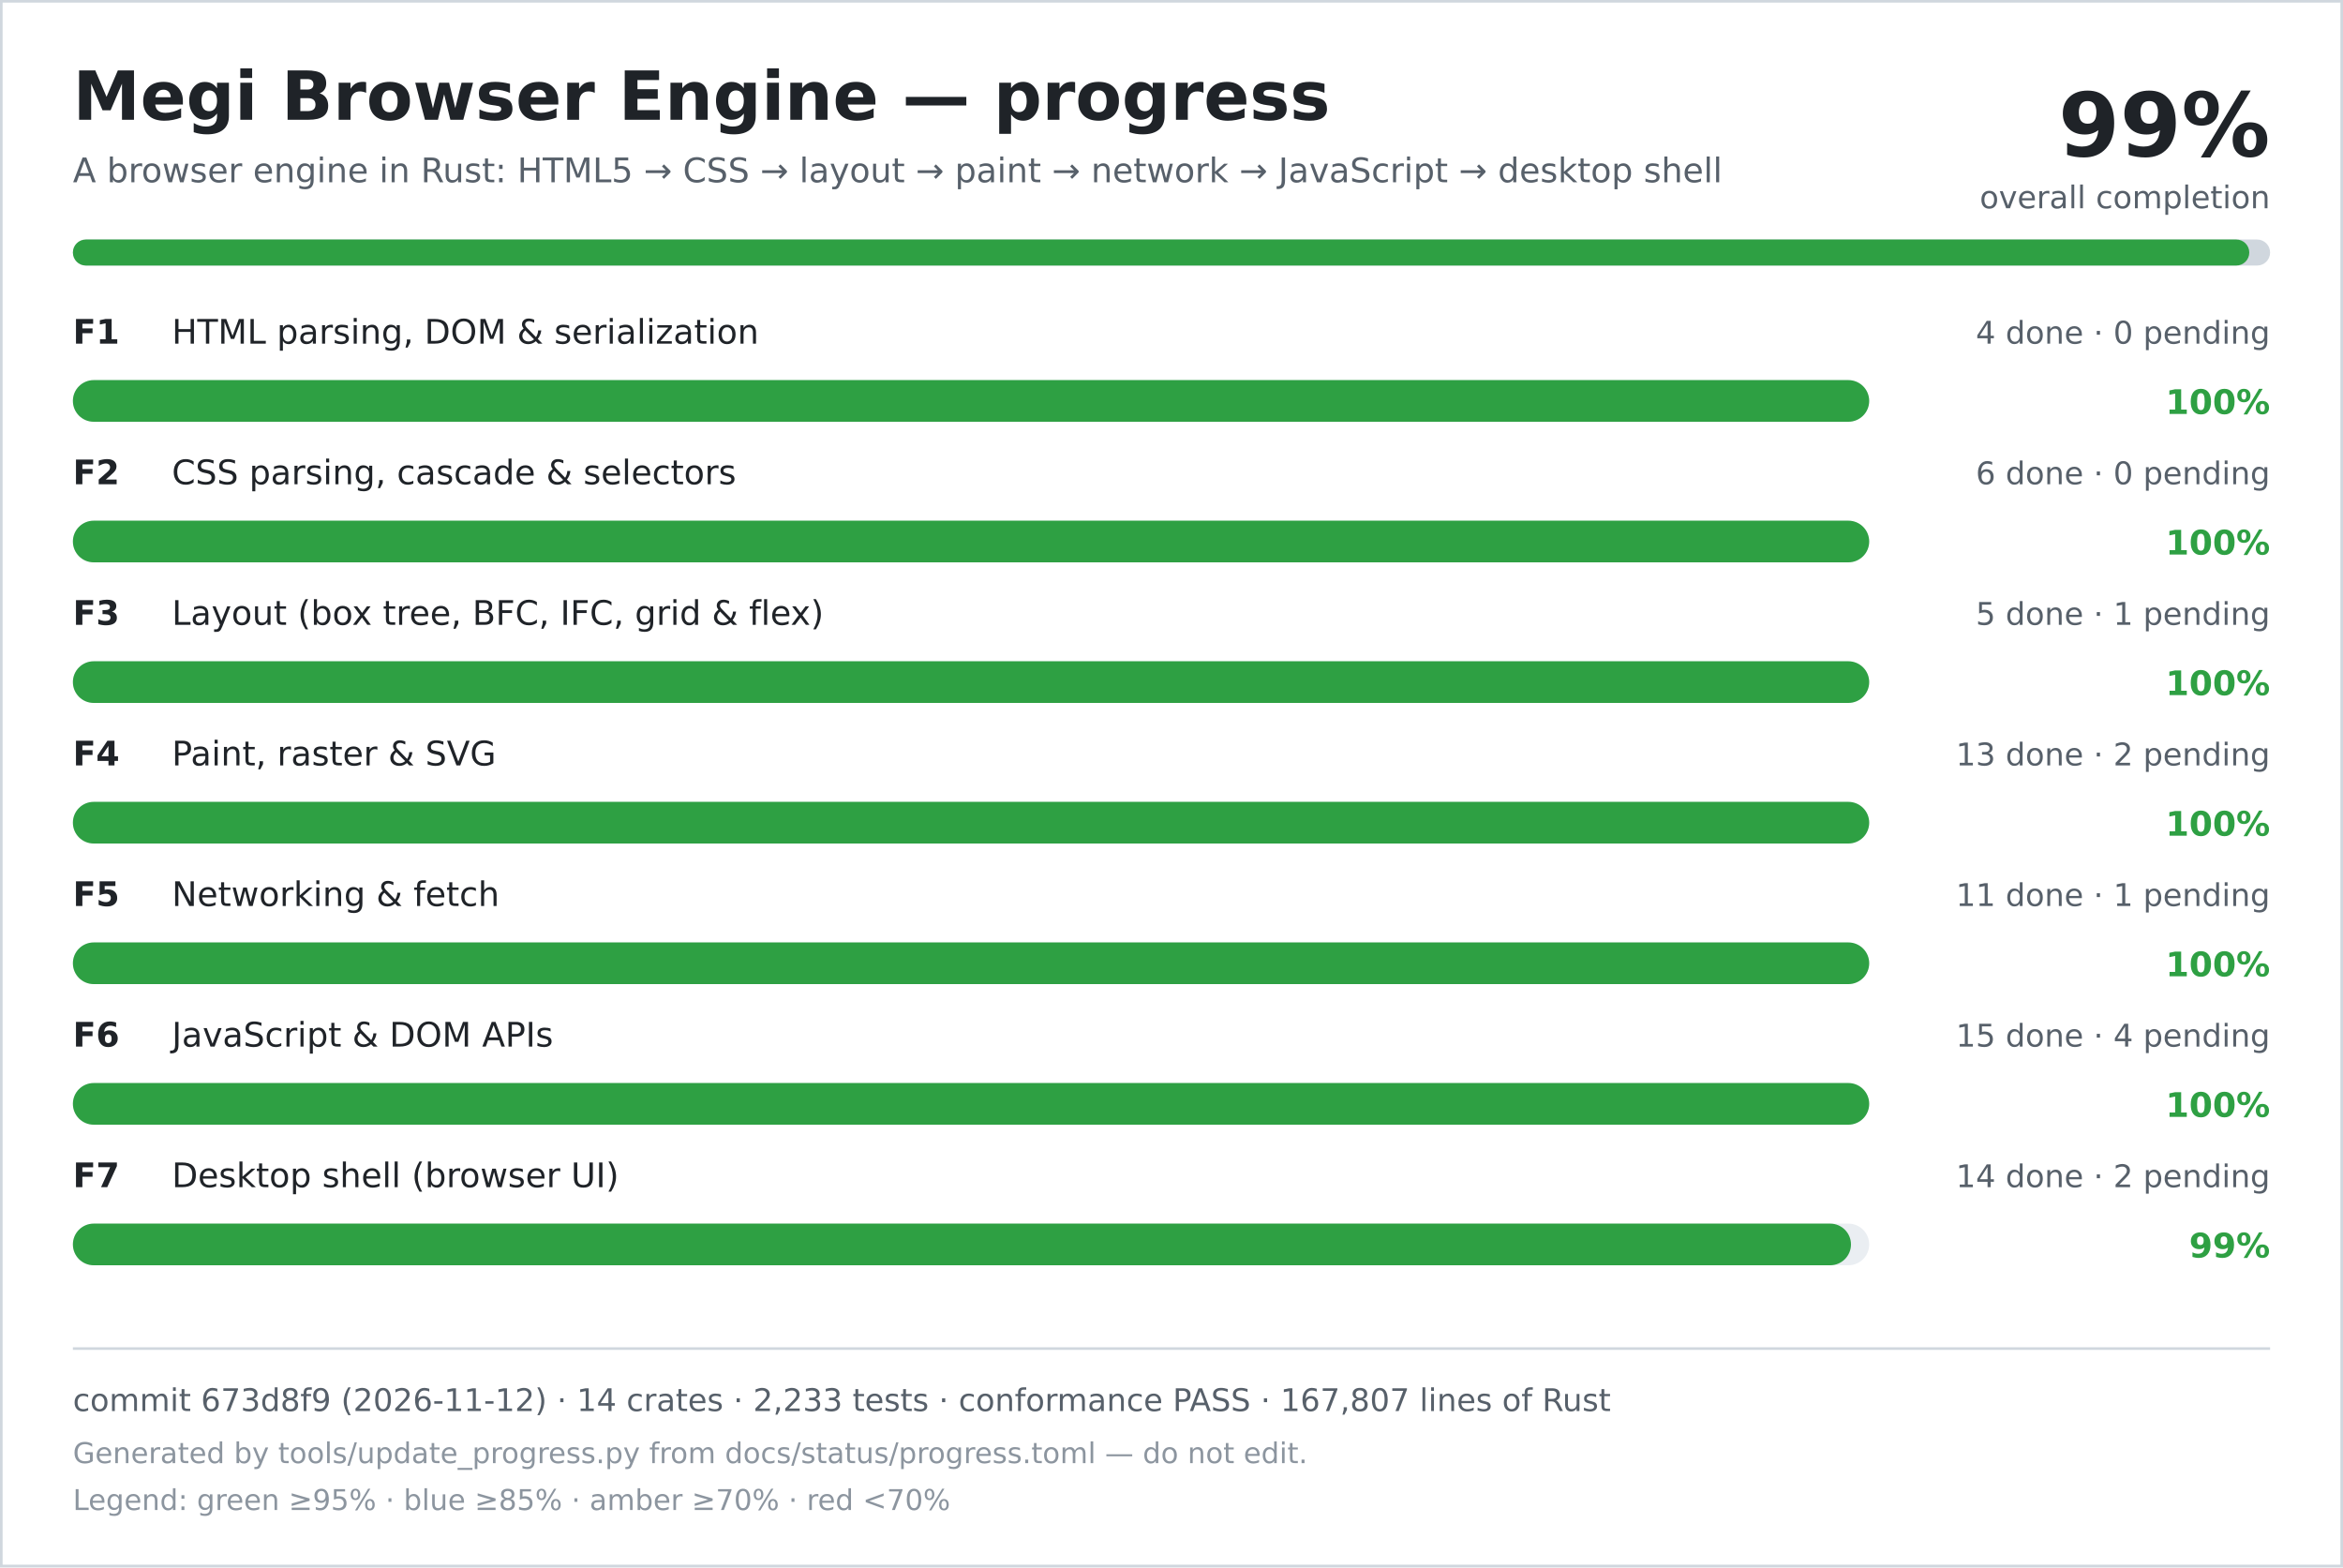
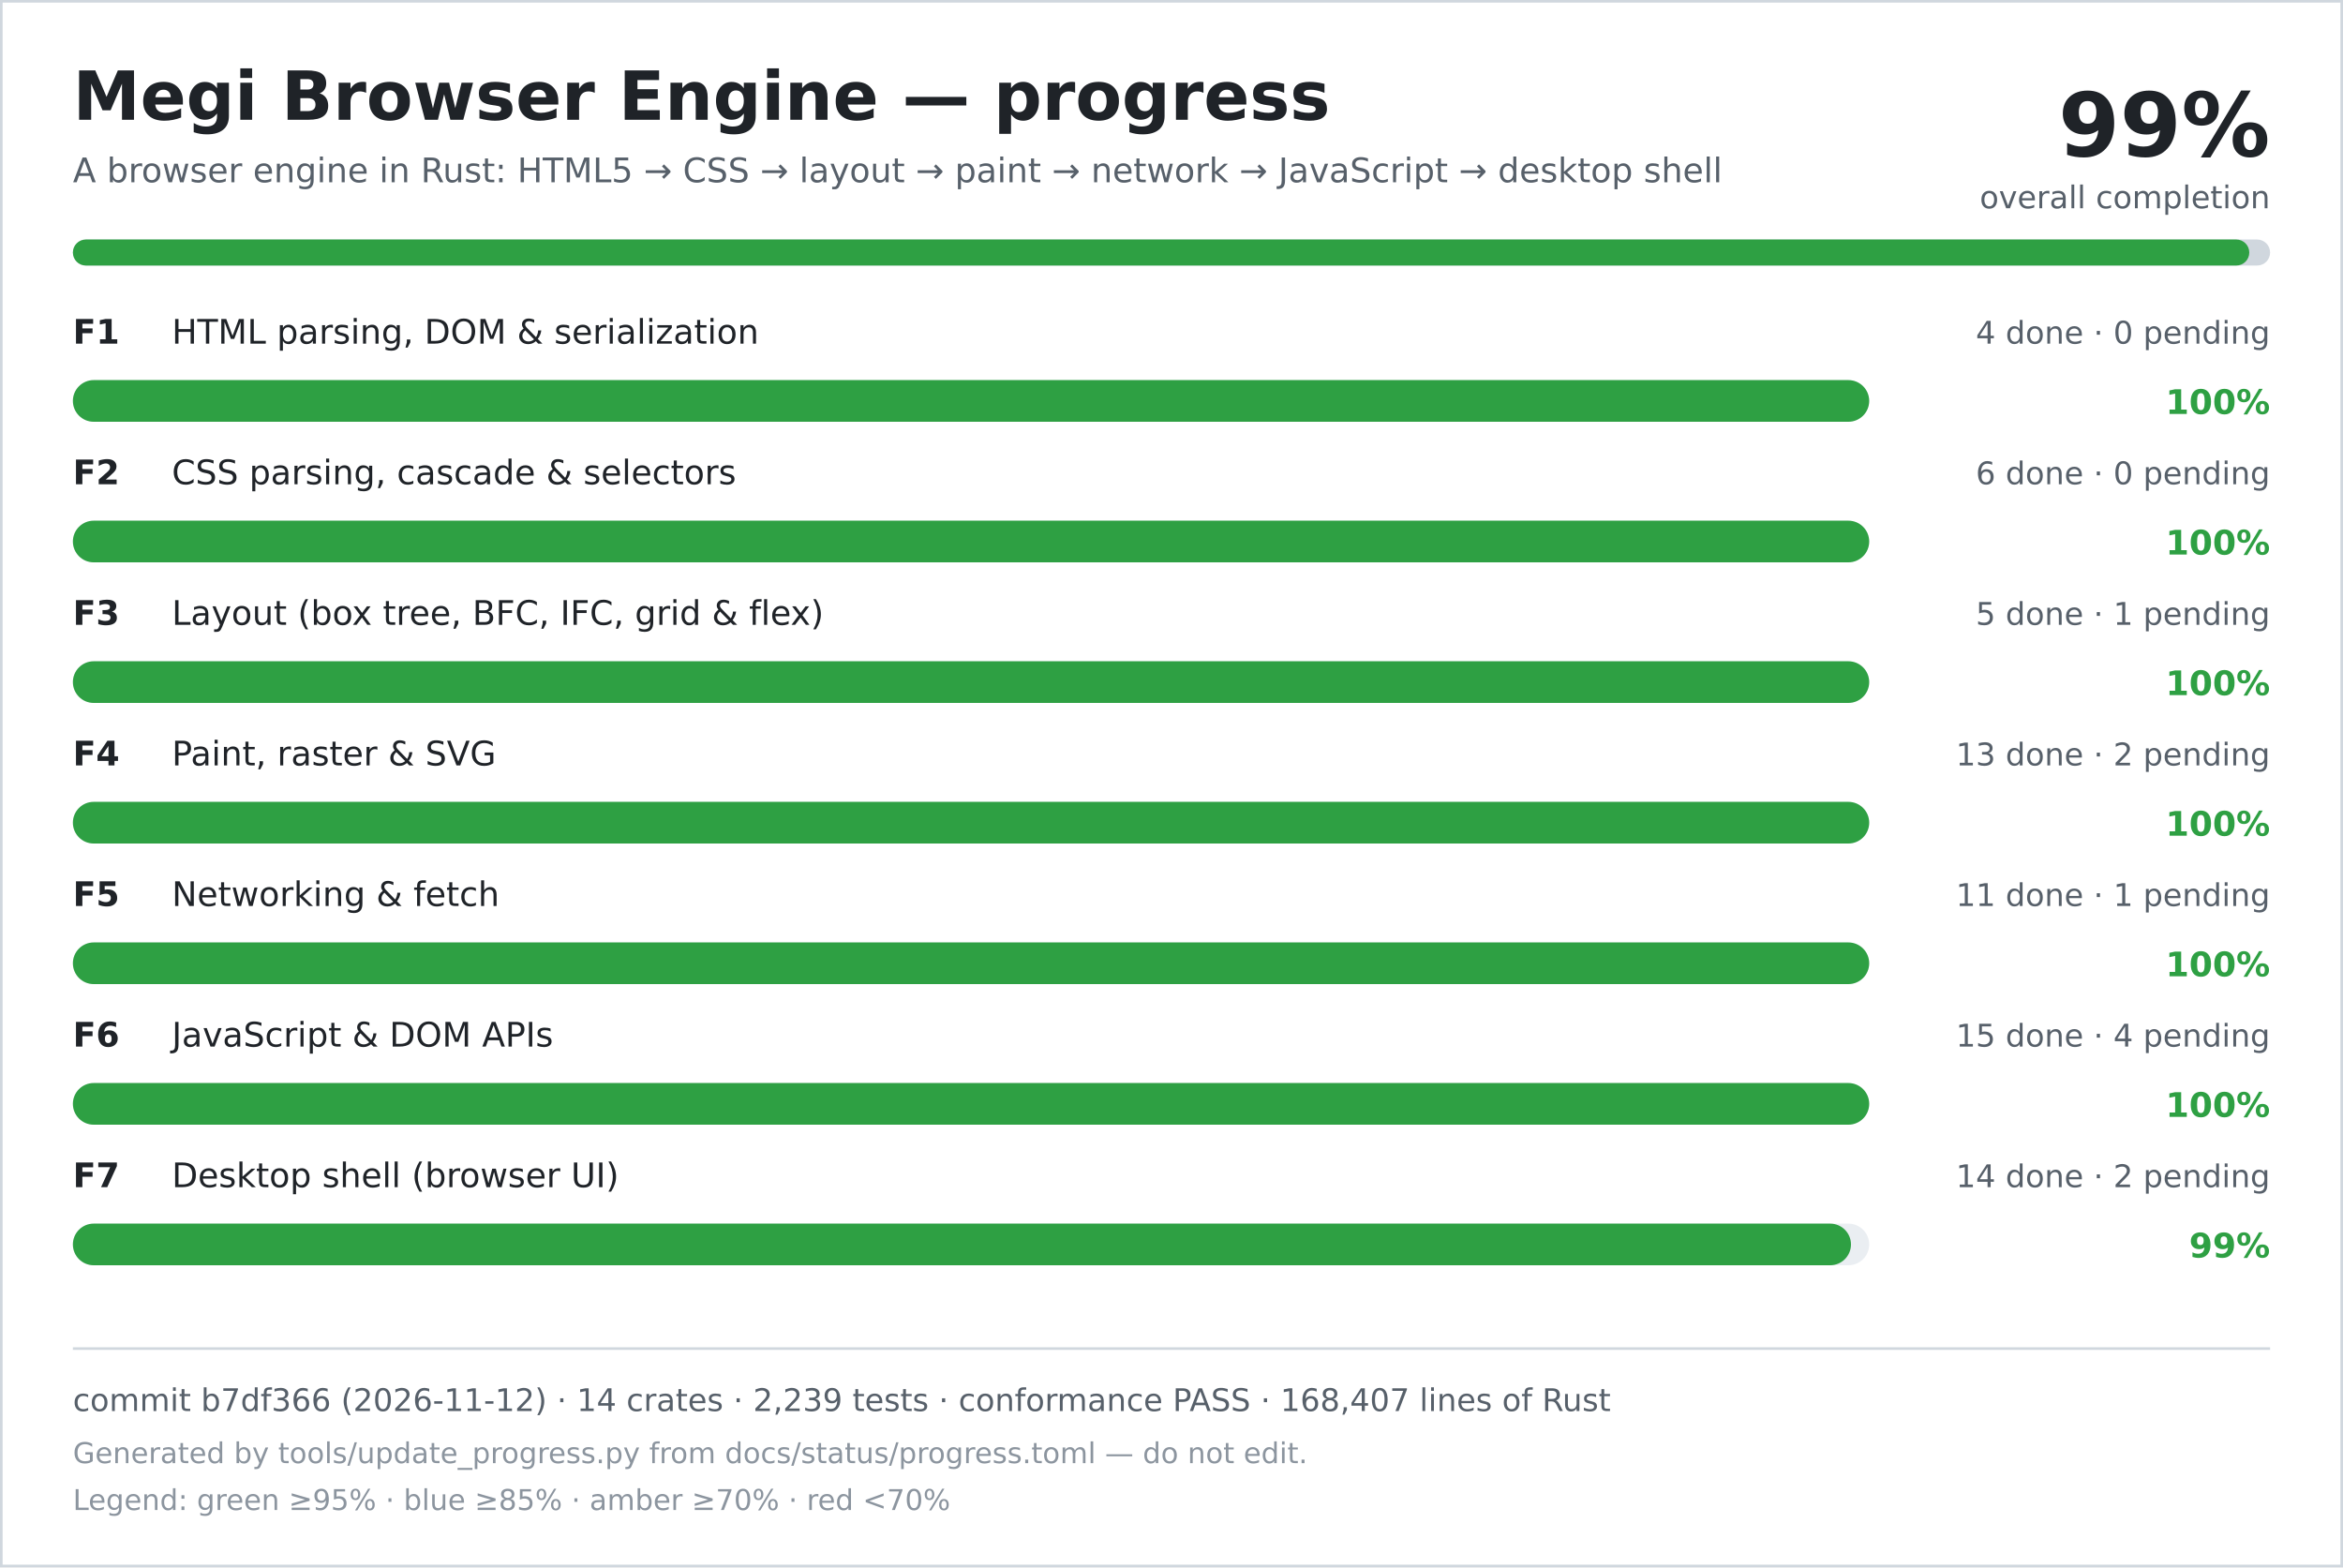
<svg xmlns="http://www.w3.org/2000/svg" width="900" height="602" viewBox="0 0 900 602" role="img" aria-labelledby="title desc">
  <rect width="900" height="602" fill="#ffffff" />
  <rect x="0.5" y="0.5" width="899" height="601" fill="none" stroke="#d0d7de" />
  <text x="28" y="46" font-family="DejaVu Sans, Verdana, sans-serif" font-size="26" font-weight="700" fill="#1f2328">Megi Browser Engine — progress</text>
  <text x="28" y="70" font-family="DejaVu Sans, Verdana, sans-serif" font-size="13" fill="#57606a">A browser engine in Rust: HTML5 → CSS → layout → paint → network → JavaScript → desktop shell</text>
  <text x="872" y="60" text-anchor="end" font-family="DejaVu Sans, Verdana, sans-serif" font-size="34" font-weight="700" fill="#1f2328">99%</text>
  <text x="872" y="80" text-anchor="end" font-family="DejaVu Sans, Verdana, sans-serif" font-size="12" fill="#57606a">overall completion</text>
  <rect x="28" y="92" width="844" height="10" rx="5" fill="#d0d7de" />
  <rect x="28" y="92" width="836" height="10" rx="5" fill="#2ea043" />
  <text x="28" y="132" font-family="DejaVu Sans, Verdana, sans-serif" font-size="13" font-weight="700" fill="#1f2328">F1</text>
  <text x="66" y="132" font-family="DejaVu Sans, Verdana, sans-serif" font-size="13" fill="#1f2328">HTML parsing, DOM &amp; serialization</text>
  <text x="872" y="132" text-anchor="end" font-family="DejaVu Sans, Verdana, sans-serif" font-size="12" fill="#57606a">4 done · 0 pending</text>
  <rect x="28" y="146" width="690" height="16" rx="8" fill="#eaeef2" />
  <rect x="28" y="146" width="690" height="16" rx="8" fill="#2ea043" />
  <text x="872" y="159" text-anchor="end" font-family="DejaVu Sans, Verdana, sans-serif" font-size="13" font-weight="700" fill="#2ea043">100%</text>
  <text x="28" y="186" font-family="DejaVu Sans, Verdana, sans-serif" font-size="13" font-weight="700" fill="#1f2328">F2</text>
  <text x="66" y="186" font-family="DejaVu Sans, Verdana, sans-serif" font-size="13" fill="#1f2328">CSS parsing, cascade &amp; selectors</text>
  <text x="872" y="186" text-anchor="end" font-family="DejaVu Sans, Verdana, sans-serif" font-size="12" fill="#57606a">6 done · 0 pending</text>
  <rect x="28" y="200" width="690" height="16" rx="8" fill="#eaeef2" />
  <rect x="28" y="200" width="690" height="16" rx="8" fill="#2ea043" />
  <text x="872" y="213" text-anchor="end" font-family="DejaVu Sans, Verdana, sans-serif" font-size="13" font-weight="700" fill="#2ea043">100%</text>
  <text x="28" y="240" font-family="DejaVu Sans, Verdana, sans-serif" font-size="13" font-weight="700" fill="#1f2328">F3</text>
  <text x="66" y="240" font-family="DejaVu Sans, Verdana, sans-serif" font-size="13" fill="#1f2328">Layout (box tree, BFC, IFC, grid &amp; flex)</text>
  <text x="872" y="240" text-anchor="end" font-family="DejaVu Sans, Verdana, sans-serif" font-size="12" fill="#57606a">5 done · 1 pending</text>
  <rect x="28" y="254" width="690" height="16" rx="8" fill="#eaeef2" />
  <rect x="28" y="254" width="690" height="16" rx="8" fill="#2ea043" />
  <text x="872" y="267" text-anchor="end" font-family="DejaVu Sans, Verdana, sans-serif" font-size="13" font-weight="700" fill="#2ea043">100%</text>
  <text x="28" y="294" font-family="DejaVu Sans, Verdana, sans-serif" font-size="13" font-weight="700" fill="#1f2328">F4</text>
  <text x="66" y="294" font-family="DejaVu Sans, Verdana, sans-serif" font-size="13" fill="#1f2328">Paint, raster &amp; SVG</text>
  <text x="872" y="294" text-anchor="end" font-family="DejaVu Sans, Verdana, sans-serif" font-size="12" fill="#57606a">13 done · 2 pending</text>
  <rect x="28" y="308" width="690" height="16" rx="8" fill="#eaeef2" />
  <rect x="28" y="308" width="690" height="16" rx="8" fill="#2ea043" />
  <text x="872" y="321" text-anchor="end" font-family="DejaVu Sans, Verdana, sans-serif" font-size="13" font-weight="700" fill="#2ea043">100%</text>
  <text x="28" y="348" font-family="DejaVu Sans, Verdana, sans-serif" font-size="13" font-weight="700" fill="#1f2328">F5</text>
  <text x="66" y="348" font-family="DejaVu Sans, Verdana, sans-serif" font-size="13" fill="#1f2328">Networking &amp; fetch</text>
  <text x="872" y="348" text-anchor="end" font-family="DejaVu Sans, Verdana, sans-serif" font-size="12" fill="#57606a">11 done · 1 pending</text>
  <rect x="28" y="362" width="690" height="16" rx="8" fill="#eaeef2" />
  <rect x="28" y="362" width="690" height="16" rx="8" fill="#2ea043" />
  <text x="872" y="375" text-anchor="end" font-family="DejaVu Sans, Verdana, sans-serif" font-size="13" font-weight="700" fill="#2ea043">100%</text>
  <text x="28" y="402" font-family="DejaVu Sans, Verdana, sans-serif" font-size="13" font-weight="700" fill="#1f2328">F6</text>
  <text x="66" y="402" font-family="DejaVu Sans, Verdana, sans-serif" font-size="13" fill="#1f2328">JavaScript &amp; DOM APIs</text>
  <text x="872" y="402" text-anchor="end" font-family="DejaVu Sans, Verdana, sans-serif" font-size="12" fill="#57606a">15 done · 4 pending</text>
  <rect x="28" y="416" width="690" height="16" rx="8" fill="#eaeef2" />
  <rect x="28" y="416" width="690" height="16" rx="8" fill="#2ea043" />
  <text x="872" y="429" text-anchor="end" font-family="DejaVu Sans, Verdana, sans-serif" font-size="13" font-weight="700" fill="#2ea043">100%</text>
  <text x="28" y="456" font-family="DejaVu Sans, Verdana, sans-serif" font-size="13" font-weight="700" fill="#1f2328">F7</text>
  <text x="66" y="456" font-family="DejaVu Sans, Verdana, sans-serif" font-size="13" fill="#1f2328">Desktop shell (browser UI)</text>
  <text x="872" y="456" text-anchor="end" font-family="DejaVu Sans, Verdana, sans-serif" font-size="12" fill="#57606a">14 done · 2 pending</text>
  <rect x="28" y="470" width="690" height="16" rx="8" fill="#eaeef2" />
  <rect x="28" y="470" width="683" height="16" rx="8" fill="#2ea043" />
  <text x="872" y="483" text-anchor="end" font-family="DejaVu Sans, Verdana, sans-serif" font-size="13" font-weight="700" fill="#2ea043">99%</text>
  <line x1="28" y1="518" x2="872" y2="518" stroke="#d0d7de" />
-   <text x="28" y="542" font-family="DejaVu Sans, Verdana, sans-serif" font-size="12" fill="#57606a">commit 673d8f9 (2026-11-12) · 14 crates · 2,233 tests · conformance PASS · 167,807 lines of Rust</text>
+   <text x="28" y="542" font-family="DejaVu Sans, Verdana, sans-serif" font-size="12" fill="#57606a">commit b7df366 (2026-11-12) · 14 crates · 2,239 tests · conformance PASS · 168,407 lines of Rust</text>
  <text x="28" y="562" font-family="DejaVu Sans, Verdana, sans-serif" font-size="11" fill="#8c959f">Generated by tools/update_progress.py from docs/status/progress.toml — do not edit.</text>
  <text x="28" y="580" font-family="DejaVu Sans, Verdana, sans-serif" font-size="11" fill="#8c959f">Legend: green ≥95% · blue ≥85% · amber ≥70% · red &lt;70%</text>
</svg>
